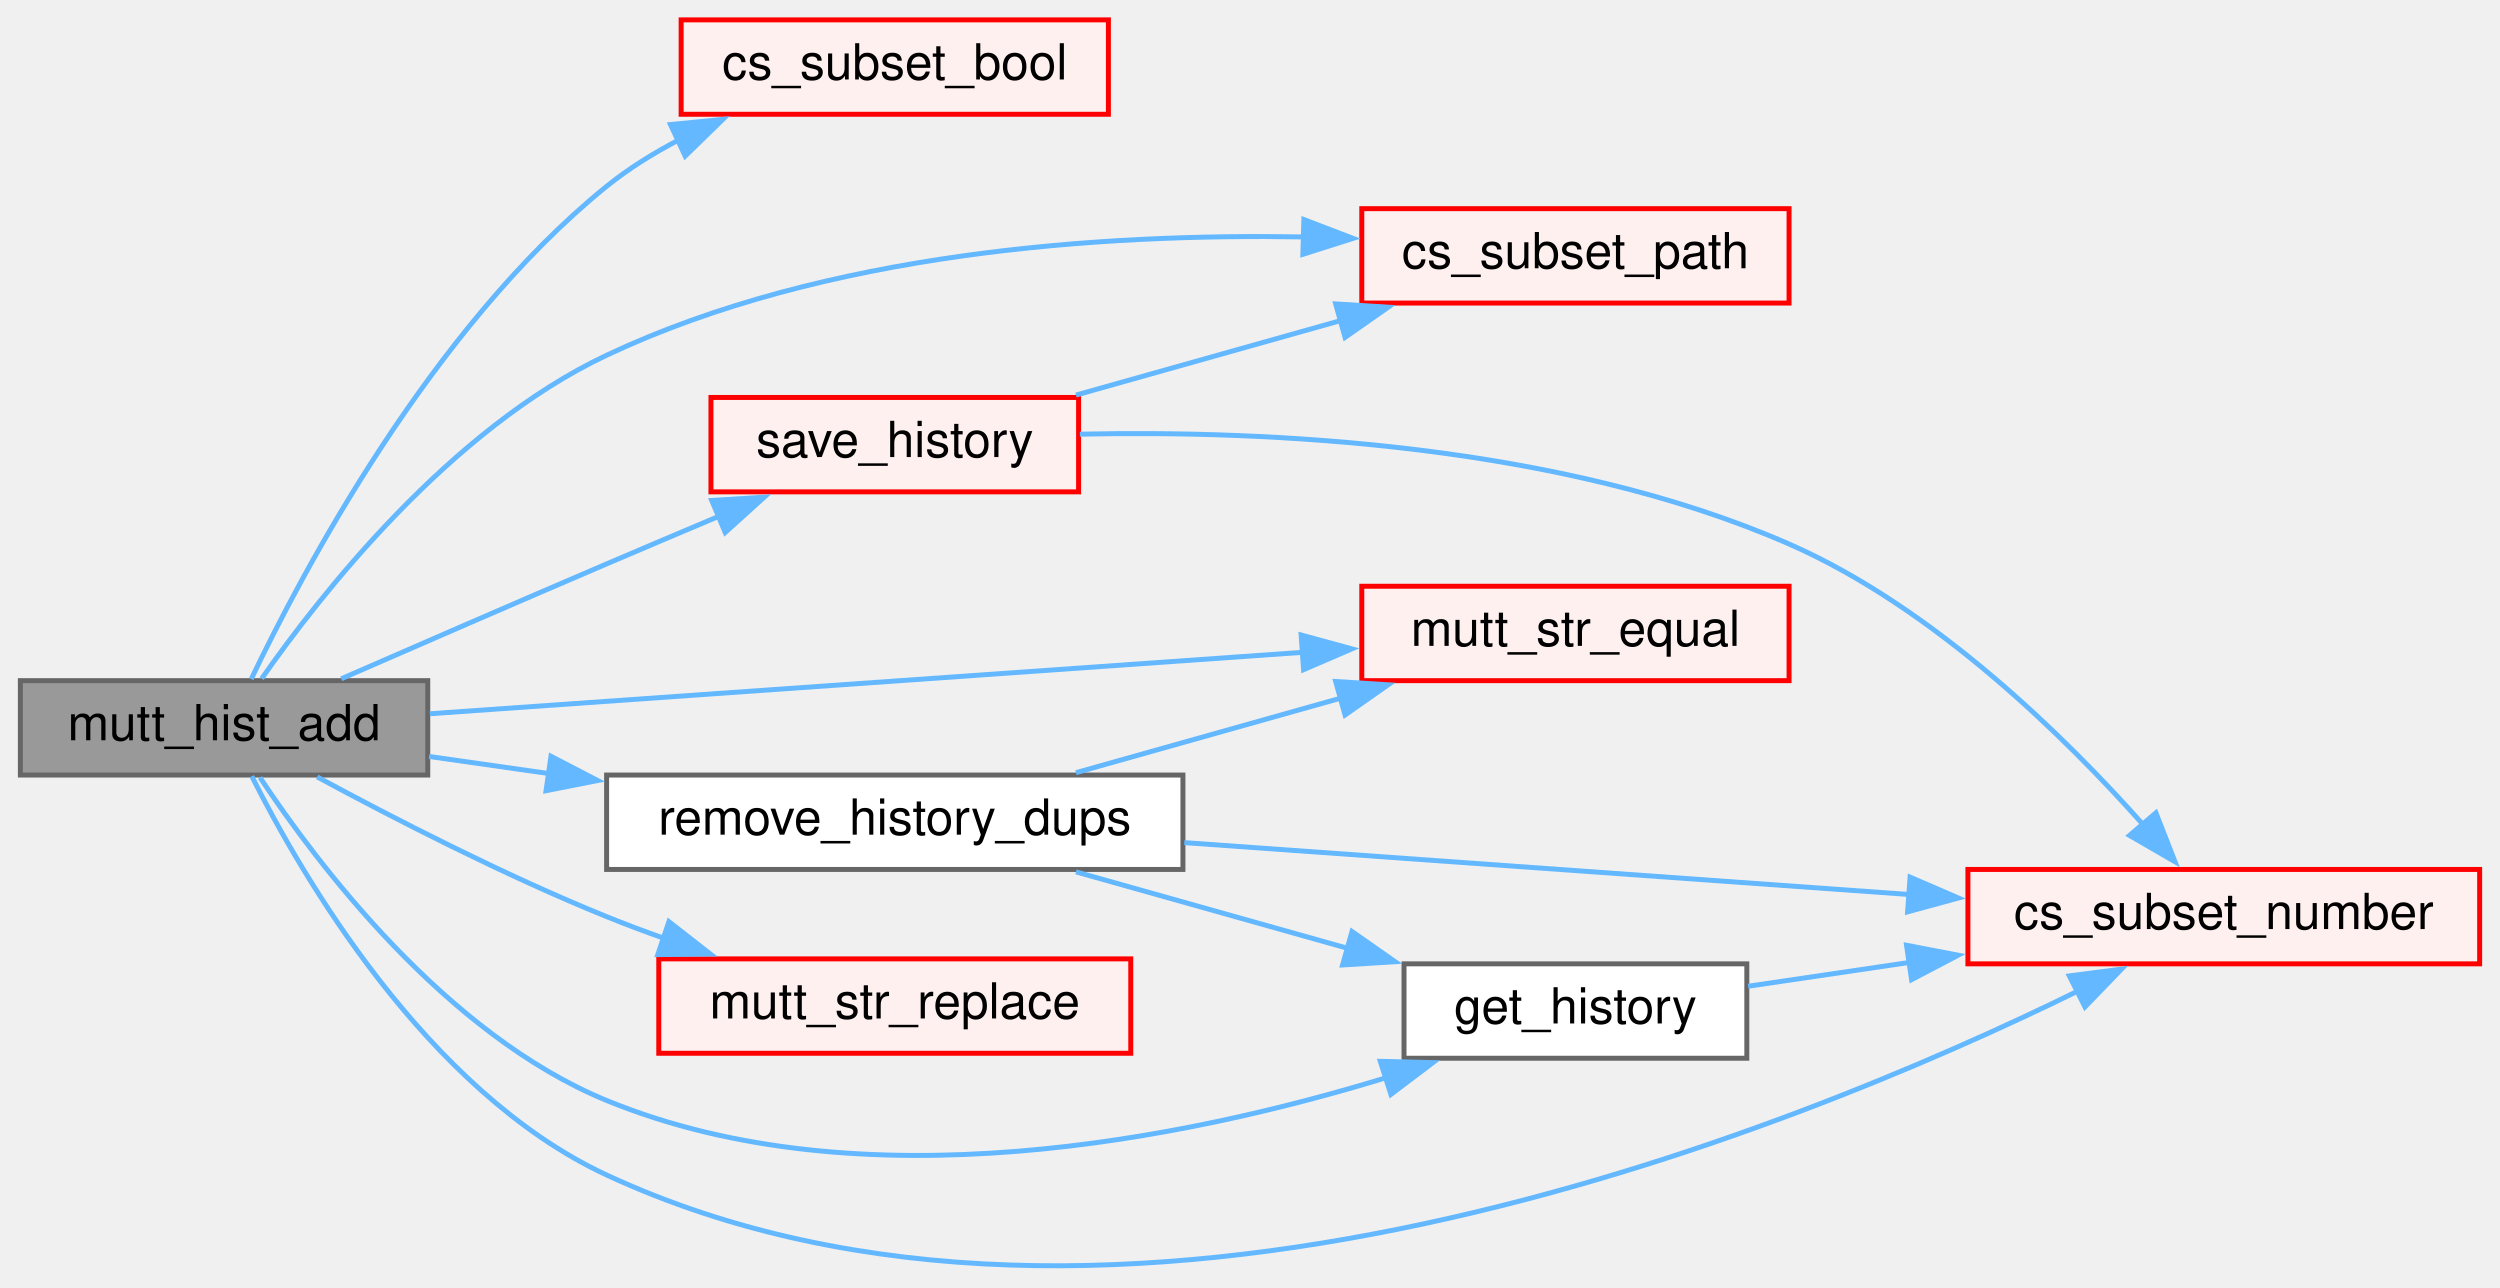
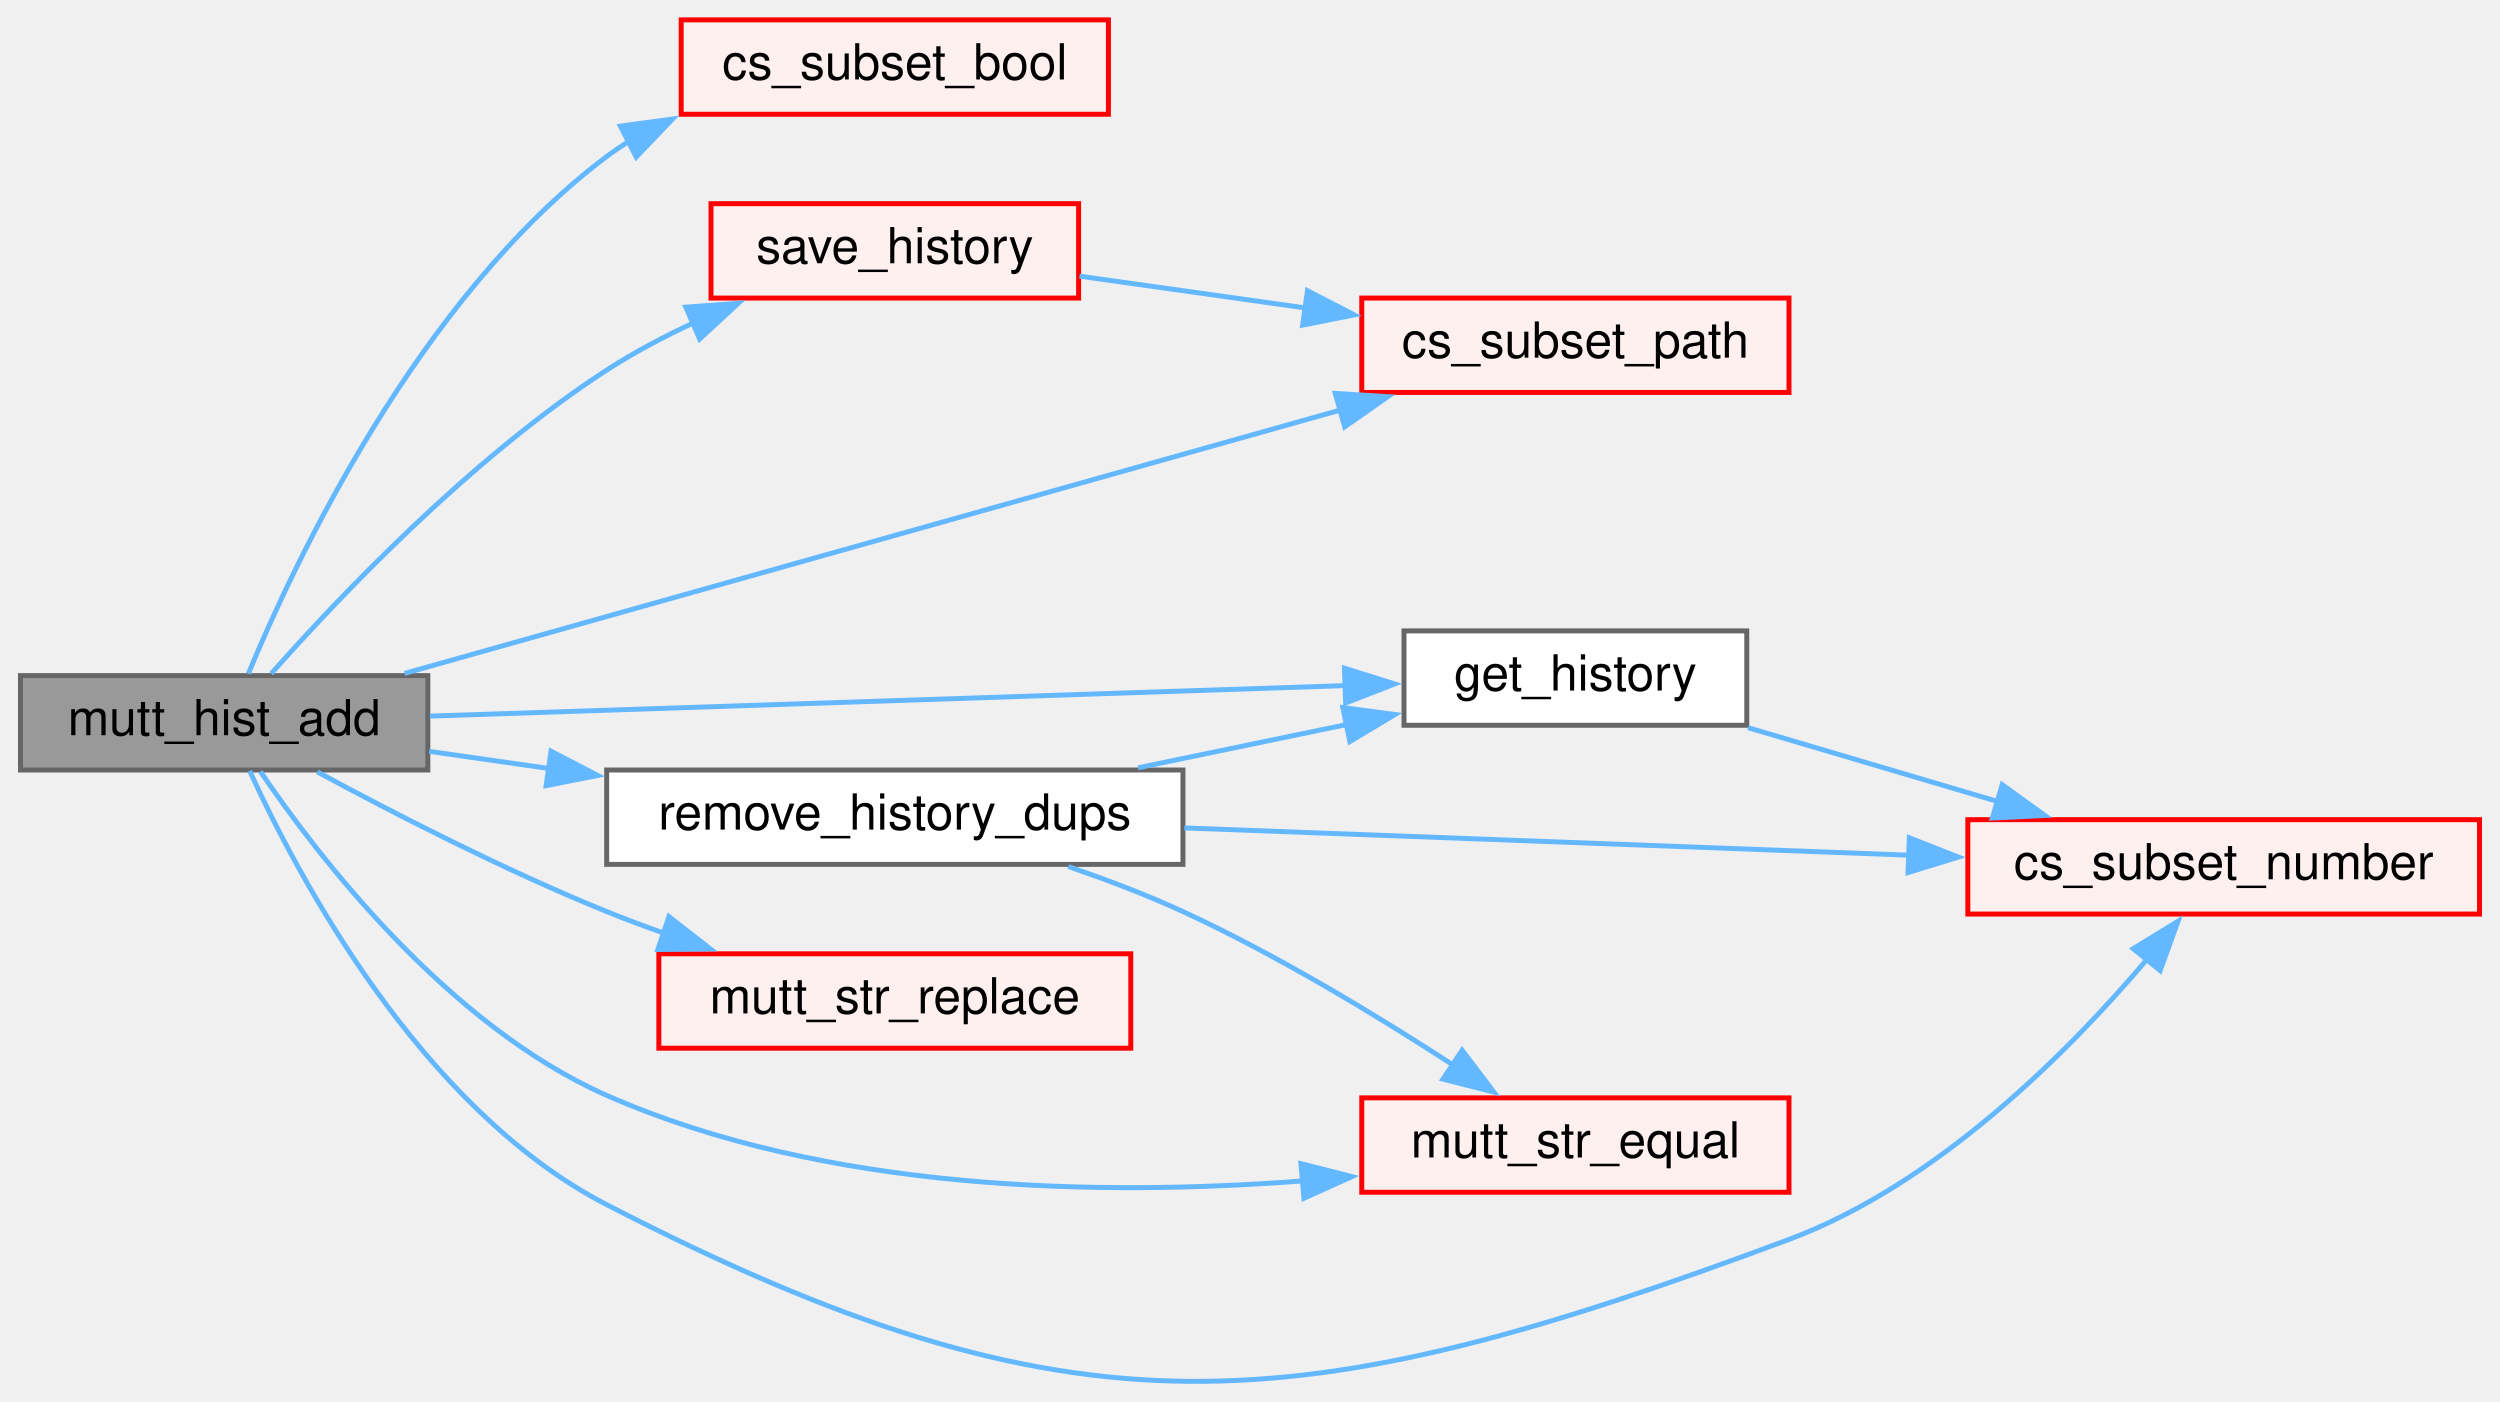
- <svg xmlns="http://www.w3.org/2000/svg" xmlns:xlink="http://www.w3.org/1999/xlink" width="503pt" height="259pt" viewBox="0.00 0.00 503.00 259.10">
-   <g id="graph0" class="graph" transform="scale(1 1) rotate(0) translate(4 255.1)">
+ <svg xmlns="http://www.w3.org/2000/svg" xmlns:xlink="http://www.w3.org/1999/xlink" width="503pt" height="282pt" viewBox="0.00 0.00 503.00 282.14">
+   <g id="graph0" class="graph" transform="scale(1 1) rotate(0) translate(4 278.14)">
    <g id="node1" class="node">
      <g id="a_node1">
        <a xlink:title="Add a string to a history.">
-           <polygon fill="#999999" stroke="#666666" points="82,-118.1 0,-118.1 0,-99.1 82,-99.1 82,-118.1" />
-           <text text-anchor="middle" x="41" y="-106.1" font-family="Helvetica,sans-Serif" font-size="10.00">mutt_hist_add</text>
+           <polygon fill="#999999" stroke="#666666" points="82,-142.14 0,-142.14 0,-123.14 82,-123.14 82,-142.14" />
+           <text text-anchor="middle" x="41" y="-130.14" font-family="Helvetica,sans-Serif" font-size="10.00">mutt_hist_add</text>
        </a>
      </g>
    </g>
    <g id="node2" class="node">
      <g id="a_node2">
        <a xlink:href="config_2helpers_8c.html#ae50f679dd6c5bd1ba820884c8602f038" target="_top" xlink:title="Get a boolean config item by name.">
-           <polygon fill="#fff0f0" stroke="red" points="219,-251.1 133,-251.1 133,-232.1 219,-232.1 219,-251.1" />
-           <text text-anchor="middle" x="176" y="-239.1" font-family="Helvetica,sans-Serif" font-size="10.00">cs_subset_bool</text>
+           <polygon fill="#fff0f0" stroke="red" points="219,-274.14 133,-274.14 133,-255.14 219,-255.14 219,-274.14" />
+           <text text-anchor="middle" x="176" y="-262.14" font-family="Helvetica,sans-Serif" font-size="10.00">cs_subset_bool</text>
        </a>
      </g>
    </g>
    <g id="edge1" class="edge">
-       <path fill="none" stroke="#63b8ff" d="M46.47,-118.42C56.45,-139.37 82.49,-188.87 118,-217.6 122.43,-221.18 127.46,-224.3 132.67,-227.01" />
-       <polygon fill="#63b8ff" stroke="#63b8ff" points="130.85,-230.03 141.4,-231.07 133.81,-223.68 130.85,-230.03" />
+       <path fill="none" stroke="#63b8ff" d="M45.86,-142.52C54.97,-164.56 79.97,-218.06 118,-246.64 119.51,-247.78 121.1,-248.84 122.74,-249.84" />
+       <polygon fill="#63b8ff" stroke="#63b8ff" points="120.76,-252.76 131.26,-254.18 123.94,-246.52 120.76,-252.76" />
    </g>
    <g id="node3" class="node">
      <g id="a_node3">
        <a xlink:href="config_2helpers_8c.html#a96039a9f8d37daad993ae7b490510339" target="_top" xlink:title="Get a number config item by name.">
-           <polygon fill="#fff0f0" stroke="red" points="495,-80.1 392,-80.1 392,-61.1 495,-61.1 495,-80.1" />
-           <text text-anchor="middle" x="443.5" y="-68.1" font-family="Helvetica,sans-Serif" font-size="10.00">cs_subset_number</text>
+           <polygon fill="#fff0f0" stroke="red" points="495,-113.14 392,-113.14 392,-94.14 495,-94.14 495,-113.14" />
+           <text text-anchor="middle" x="443.5" y="-101.14" font-family="Helvetica,sans-Serif" font-size="10.00">cs_subset_number</text>
        </a>
      </g>
    </g>
    <g id="edge2" class="edge">
-       <path fill="none" stroke="#63b8ff" d="M46.58,-98.86C56.41,-79.27 81.65,-35.48 118,-18.6 219.57,28.57 356.15,-27.16 414.35,-55.73" />
-       <polygon fill="#63b8ff" stroke="#63b8ff" points="412.41,-58.67 422.92,-60.04 415.56,-52.42 412.41,-58.67" />
+       <path fill="none" stroke="#63b8ff" d="M46.14,-122.95C55.48,-102.46 80.35,-55.05 118,-35.64 212.05,12.86 256.85,8.36 356,-28.64 385.99,-39.83 412.48,-66.63 428.01,-84.96" />
+       <polygon fill="#63b8ff" stroke="#63b8ff" points="425.29,-87.17 434.32,-92.71 430.72,-82.75 425.29,-87.17" />
    </g>
    <g id="node4" class="node">
      <g id="a_node4">
        <a xlink:href="config_2helpers_8c.html#a9f184e61342916799259930333f4205f" target="_top" xlink:title="Get a path config item by name.">
-           <polygon fill="#fff0f0" stroke="red" points="356,-213.1 270,-213.1 270,-194.1 356,-194.1 356,-213.1" />
-           <text text-anchor="middle" x="313" y="-201.1" font-family="Helvetica,sans-Serif" font-size="10.00">cs_subset_path</text>
+           <polygon fill="#fff0f0" stroke="red" points="356,-218.14 270,-218.14 270,-199.14 356,-199.14 356,-218.14" />
+           <text text-anchor="middle" x="313" y="-206.14" font-family="Helvetica,sans-Serif" font-size="10.00">cs_subset_path</text>
        </a>
      </g>
    </g>
    <g id="edge3" class="edge">
-       <path fill="none" stroke="#63b8ff" d="M48.57,-118.51C60.27,-135.25 86.48,-168.73 118,-183.6 162.04,-204.37 217.82,-208.12 258.25,-207.41" />
-       <polygon fill="#63b8ff" stroke="#63b8ff" points="258.34,-210.91 268.24,-207.12 258.14,-203.91 258.34,-210.91" />
+       <path fill="none" stroke="#63b8ff" d="M77.3,-142.58C125.61,-156.17 212.4,-180.6 265.83,-195.64" />
+       <polygon fill="#63b8ff" stroke="#63b8ff" points="264.66,-198.95 275.24,-198.29 266.56,-192.21 264.66,-198.95" />
    </g>
    <g id="node5" class="node">
      <g id="a_node5">
        <a xlink:href="history_8c.html#a517d4e87a0bb925504a3f683897e87e9" target="_top" xlink:title="Get a particular history.">
-           <polygon fill="white" stroke="#666666" points="347.5,-61.1 278.5,-61.1 278.5,-42.1 347.5,-42.1 347.5,-61.1" />
-           <text text-anchor="middle" x="313" y="-49.1" font-family="Helvetica,sans-Serif" font-size="10.00">get_history</text>
+           <polygon fill="white" stroke="#666666" points="347.5,-151.14 278.5,-151.14 278.5,-132.14 347.5,-132.14 347.5,-151.14" />
+           <text text-anchor="middle" x="313" y="-139.14" font-family="Helvetica,sans-Serif" font-size="10.00">get_history</text>
        </a>
      </g>
    </g>
    <g id="edge4" class="edge">
-       <path fill="none" stroke="#63b8ff" d="M48.23,-98.61C59.61,-81.44 85.59,-46.9 118,-33.6 169.38,-12.51 234.65,-25.88 274.86,-38.17" />
-       <polygon fill="#63b8ff" stroke="#63b8ff" points="273.72,-41.48 284.31,-41.21 275.86,-34.82 273.72,-41.48" />
+       <path fill="none" stroke="#63b8ff" d="M82.42,-133.99C131.83,-135.63 215.2,-138.41 266.72,-140.13" />
+       <polygon fill="#63b8ff" stroke="#63b8ff" points="266.52,-143.63 276.63,-140.46 266.75,-136.63 266.52,-143.63" />
    </g>
    <g id="node6" class="node">
      <g id="a_node6">
        <a xlink:href="mutt_2string_8c.html#a6b6a50296dd2a31863a43379ef4a343d" target="_top" xlink:title="Compare two strings.">
-           <polygon fill="#fff0f0" stroke="red" points="356,-137.1 270,-137.1 270,-118.1 356,-118.1 356,-137.1" />
-           <text text-anchor="middle" x="313" y="-125.1" font-family="Helvetica,sans-Serif" font-size="10.00">mutt_str_equal</text>
+           <polygon fill="#fff0f0" stroke="red" points="356,-57.14 270,-57.14 270,-38.14 356,-38.14 356,-57.14" />
+           <text text-anchor="middle" x="313" y="-45.14" font-family="Helvetica,sans-Serif" font-size="10.00">mutt_str_equal</text>
        </a>
      </g>
    </g>
    <g id="edge6" class="edge">
-       <path fill="none" stroke="#63b8ff" d="M82.42,-111.44C129.2,-114.73 206.41,-120.17 258.22,-123.81" />
-       <polygon fill="#63b8ff" stroke="#63b8ff" points="257.79,-127.29 268.01,-124.5 258.28,-120.31 257.79,-127.29" />
+       <path fill="none" stroke="#63b8ff" d="M48.3,-122.82C59.79,-105.92 85.94,-71.77 118,-57.64 162.24,-38.14 217.76,-37.34 258.06,-40.42" />
+       <polygon fill="#63b8ff" stroke="#63b8ff" points="257.75,-43.9 268.02,-41.29 258.36,-36.93 257.75,-43.9" />
    </g>
    <g id="node7" class="node">
      <g id="a_node7">
        <a xlink:href="mutt_2string_8c.html#af8c32ffc64dd55e92001a974a4be6bbf" target="_top" xlink:title="Replace one string with another.">
-           <polygon fill="#fff0f0" stroke="red" points="223.5,-62.1 128.5,-62.1 128.5,-43.1 223.5,-43.1 223.5,-62.1" />
-           <text text-anchor="middle" x="176" y="-50.1" font-family="Helvetica,sans-Serif" font-size="10.00">mutt_str_replace</text>
+           <polygon fill="#fff0f0" stroke="red" points="223.5,-86.14 128.5,-86.14 128.5,-67.14 223.5,-67.14 223.5,-86.14" />
+           <text text-anchor="middle" x="176" y="-74.14" font-family="Helvetica,sans-Serif" font-size="10.00">mutt_str_replace</text>
        </a>
      </g>
    </g>
    <g id="edge7" class="edge">
-       <path fill="none" stroke="#63b8ff" d="M59.75,-98.72C74.92,-90.52 97.49,-78.9 118,-70.6 121.78,-69.07 125.75,-67.58 129.75,-66.16" />
-       <polygon fill="#63b8ff" stroke="#63b8ff" points="130.54,-69.59 138.89,-63.07 128.3,-62.96 130.54,-69.59" />
+       <path fill="none" stroke="#63b8ff" d="M59.75,-122.76C74.92,-114.56 97.49,-102.95 118,-94.64 121.78,-93.11 125.75,-91.62 129.75,-90.21" />
+       <polygon fill="#63b8ff" stroke="#63b8ff" points="130.54,-93.63 138.89,-87.11 128.3,-87 130.54,-93.63" />
    </g>
    <g id="node8" class="node">
      <g id="a_node8">
        <a xlink:href="history_8c.html#a115238984c7cbc554e1526f7ce460f60" target="_top" xlink:title="De-dupe the history.">
-           <polygon fill="white" stroke="#666666" points="234,-99.1 118,-99.1 118,-80.1 234,-80.1 234,-99.1" />
-           <text text-anchor="middle" x="176" y="-87.1" font-family="Helvetica,sans-Serif" font-size="10.00">remove_history_dups</text>
+           <polygon fill="white" stroke="#666666" points="234,-123.14 118,-123.14 118,-104.14 234,-104.14 234,-123.14" />
+           <text text-anchor="middle" x="176" y="-111.14" font-family="Helvetica,sans-Serif" font-size="10.00">remove_history_dups</text>
        </a>
      </g>
    </g>
    <g id="edge8" class="edge">
-       <path fill="none" stroke="#63b8ff" d="M82.27,-102.84C89.94,-101.75 98.17,-100.57 106.44,-99.39" />
-       <polygon fill="#63b8ff" stroke="#63b8ff" points="106.8,-102.88 116.2,-98 105.81,-95.95 106.8,-102.88" />
+       <path fill="none" stroke="#63b8ff" d="M82.27,-126.89C89.94,-125.79 98.17,-124.62 106.44,-123.43" />
+       <polygon fill="#63b8ff" stroke="#63b8ff" points="106.8,-126.92 116.2,-122.04 105.81,-119.99 106.8,-126.92" />
    </g>
    <g id="node9" class="node">
      <g id="a_node9">
        <a xlink:href="history_8c.html#a51c77f2d472f83f66271fa8693476c50" target="_top" xlink:title="Save one history string to a file.">
-           <polygon fill="#fff0f0" stroke="red" points="213,-175.1 139,-175.1 139,-156.1 213,-156.1 213,-175.1" />
-           <text text-anchor="middle" x="176" y="-163.1" font-family="Helvetica,sans-Serif" font-size="10.00">save_history</text>
+           <polygon fill="#fff0f0" stroke="red" points="213,-237.14 139,-237.14 139,-218.14 213,-218.14 213,-237.14" />
+           <text text-anchor="middle" x="176" y="-225.14" font-family="Helvetica,sans-Serif" font-size="10.00">save_history</text>
        </a>
      </g>
    </g>
    <g id="edge12" class="edge">
-       <path fill="none" stroke="#63b8ff" d="M64.59,-118.48C79.69,-125.07 100.01,-133.9 118,-141.6 125.3,-144.72 133.13,-148.04 140.58,-151.18" />
-       <polygon fill="#63b8ff" stroke="#63b8ff" points="139.15,-154.37 149.73,-155.03 141.87,-147.92 139.15,-154.37" />
+       <path fill="none" stroke="#63b8ff" d="M50.47,-142.53C63.64,-157.42 90.42,-185.77 118,-203.64 123.48,-207.19 129.58,-210.41 135.69,-213.26" />
+       <polygon fill="#63b8ff" stroke="#63b8ff" points="133.93,-216.31 144.49,-217.08 136.71,-209.89 133.93,-216.31" />
    </g>
    <g id="edge5" class="edge">
-       <path fill="none" stroke="#63b8ff" d="M347.76,-56.59C357.8,-58.07 369.13,-59.75 380.38,-61.41" />
-       <polygon fill="#63b8ff" stroke="#63b8ff" points="379.64,-64.84 390.04,-62.84 380.66,-57.92 379.64,-64.84" />
+       <path fill="none" stroke="#63b8ff" d="M347.76,-131.66C363.11,-127.12 381.47,-121.69 397.93,-116.82" />
+       <polygon fill="#63b8ff" stroke="#63b8ff" points="398.92,-120.18 407.51,-113.99 396.93,-113.47 398.92,-120.18" />
    </g>
    <g id="edge9" class="edge">
-       <path fill="none" stroke="#63b8ff" d="M234.28,-85.5C277.24,-82.42 335.99,-78.22 380.14,-75.06" />
-       <polygon fill="#63b8ff" stroke="#63b8ff" points="380.36,-78.55 390.09,-74.35 379.86,-71.57 380.36,-78.55" />
+       <path fill="none" stroke="#63b8ff" d="M234.28,-111.48C277.24,-109.86 335.99,-107.65 380.14,-105.99" />
+       <polygon fill="#63b8ff" stroke="#63b8ff" points="380.22,-109.49 390.09,-105.61 379.96,-102.49 380.22,-109.49" />
    </g>
    <g id="edge10" class="edge">
-       <path fill="none" stroke="#63b8ff" d="M212.47,-79.61C229.21,-74.9 249.37,-69.22 267.16,-64.22" />
-       <polygon fill="#63b8ff" stroke="#63b8ff" points="268.03,-67.61 276.71,-61.53 266.13,-60.87 268.03,-67.61" />
+       <path fill="none" stroke="#63b8ff" d="M224.98,-123.59C238.71,-126.44 253.63,-129.53 267.17,-132.34" />
+       <polygon fill="#63b8ff" stroke="#63b8ff" points="266.18,-135.71 276.68,-134.31 267.6,-128.86 266.18,-135.71" />
    </g>
    <g id="edge11" class="edge">
-       <path fill="none" stroke="#63b8ff" d="M212.47,-99.58C228.9,-104.21 248.63,-109.76 266.18,-114.7" />
-       <polygon fill="#63b8ff" stroke="#63b8ff" points="264.74,-117.93 275.31,-117.27 266.63,-111.19 264.74,-117.93" />
+       <path fill="none" stroke="#63b8ff" d="M210.93,-103.7C218.64,-101.06 226.71,-98 234,-94.64 253.01,-85.87 273.23,-73.6 288.32,-63.79" />
+       <polygon fill="#63b8ff" stroke="#63b8ff" points="290.2,-66.74 296.6,-58.3 286.33,-60.91 290.2,-66.74" />
    </g>
    <g id="edge13" class="edge">
-       <path fill="none" stroke="#63b8ff" d="M213.26,-167.71C250.61,-168.51 309.74,-165.86 356,-145.6 385.15,-132.83 411.67,-106.7 427.45,-88.91" />
-       <polygon fill="#63b8ff" stroke="#63b8ff" points="429.84,-91.5 433.69,-81.64 424.52,-86.95 429.84,-91.5" />
-     </g>
-     <g id="edge14" class="edge">
-       <path fill="none" stroke="#63b8ff" d="M212.47,-175.58C228.9,-180.21 248.63,-185.76 266.18,-190.7" />
-       <polygon fill="#63b8ff" stroke="#63b8ff" points="264.74,-193.93 275.31,-193.27 266.63,-187.19 264.74,-193.93" />
+       <path fill="none" stroke="#63b8ff" d="M213.18,-222.55C227.12,-220.59 243.35,-218.3 258.58,-216.16" />
+       <polygon fill="#63b8ff" stroke="#63b8ff" points="259.07,-219.62 268.48,-214.76 258.09,-212.69 259.07,-219.62" />
    </g>
  </g>
</svg>
